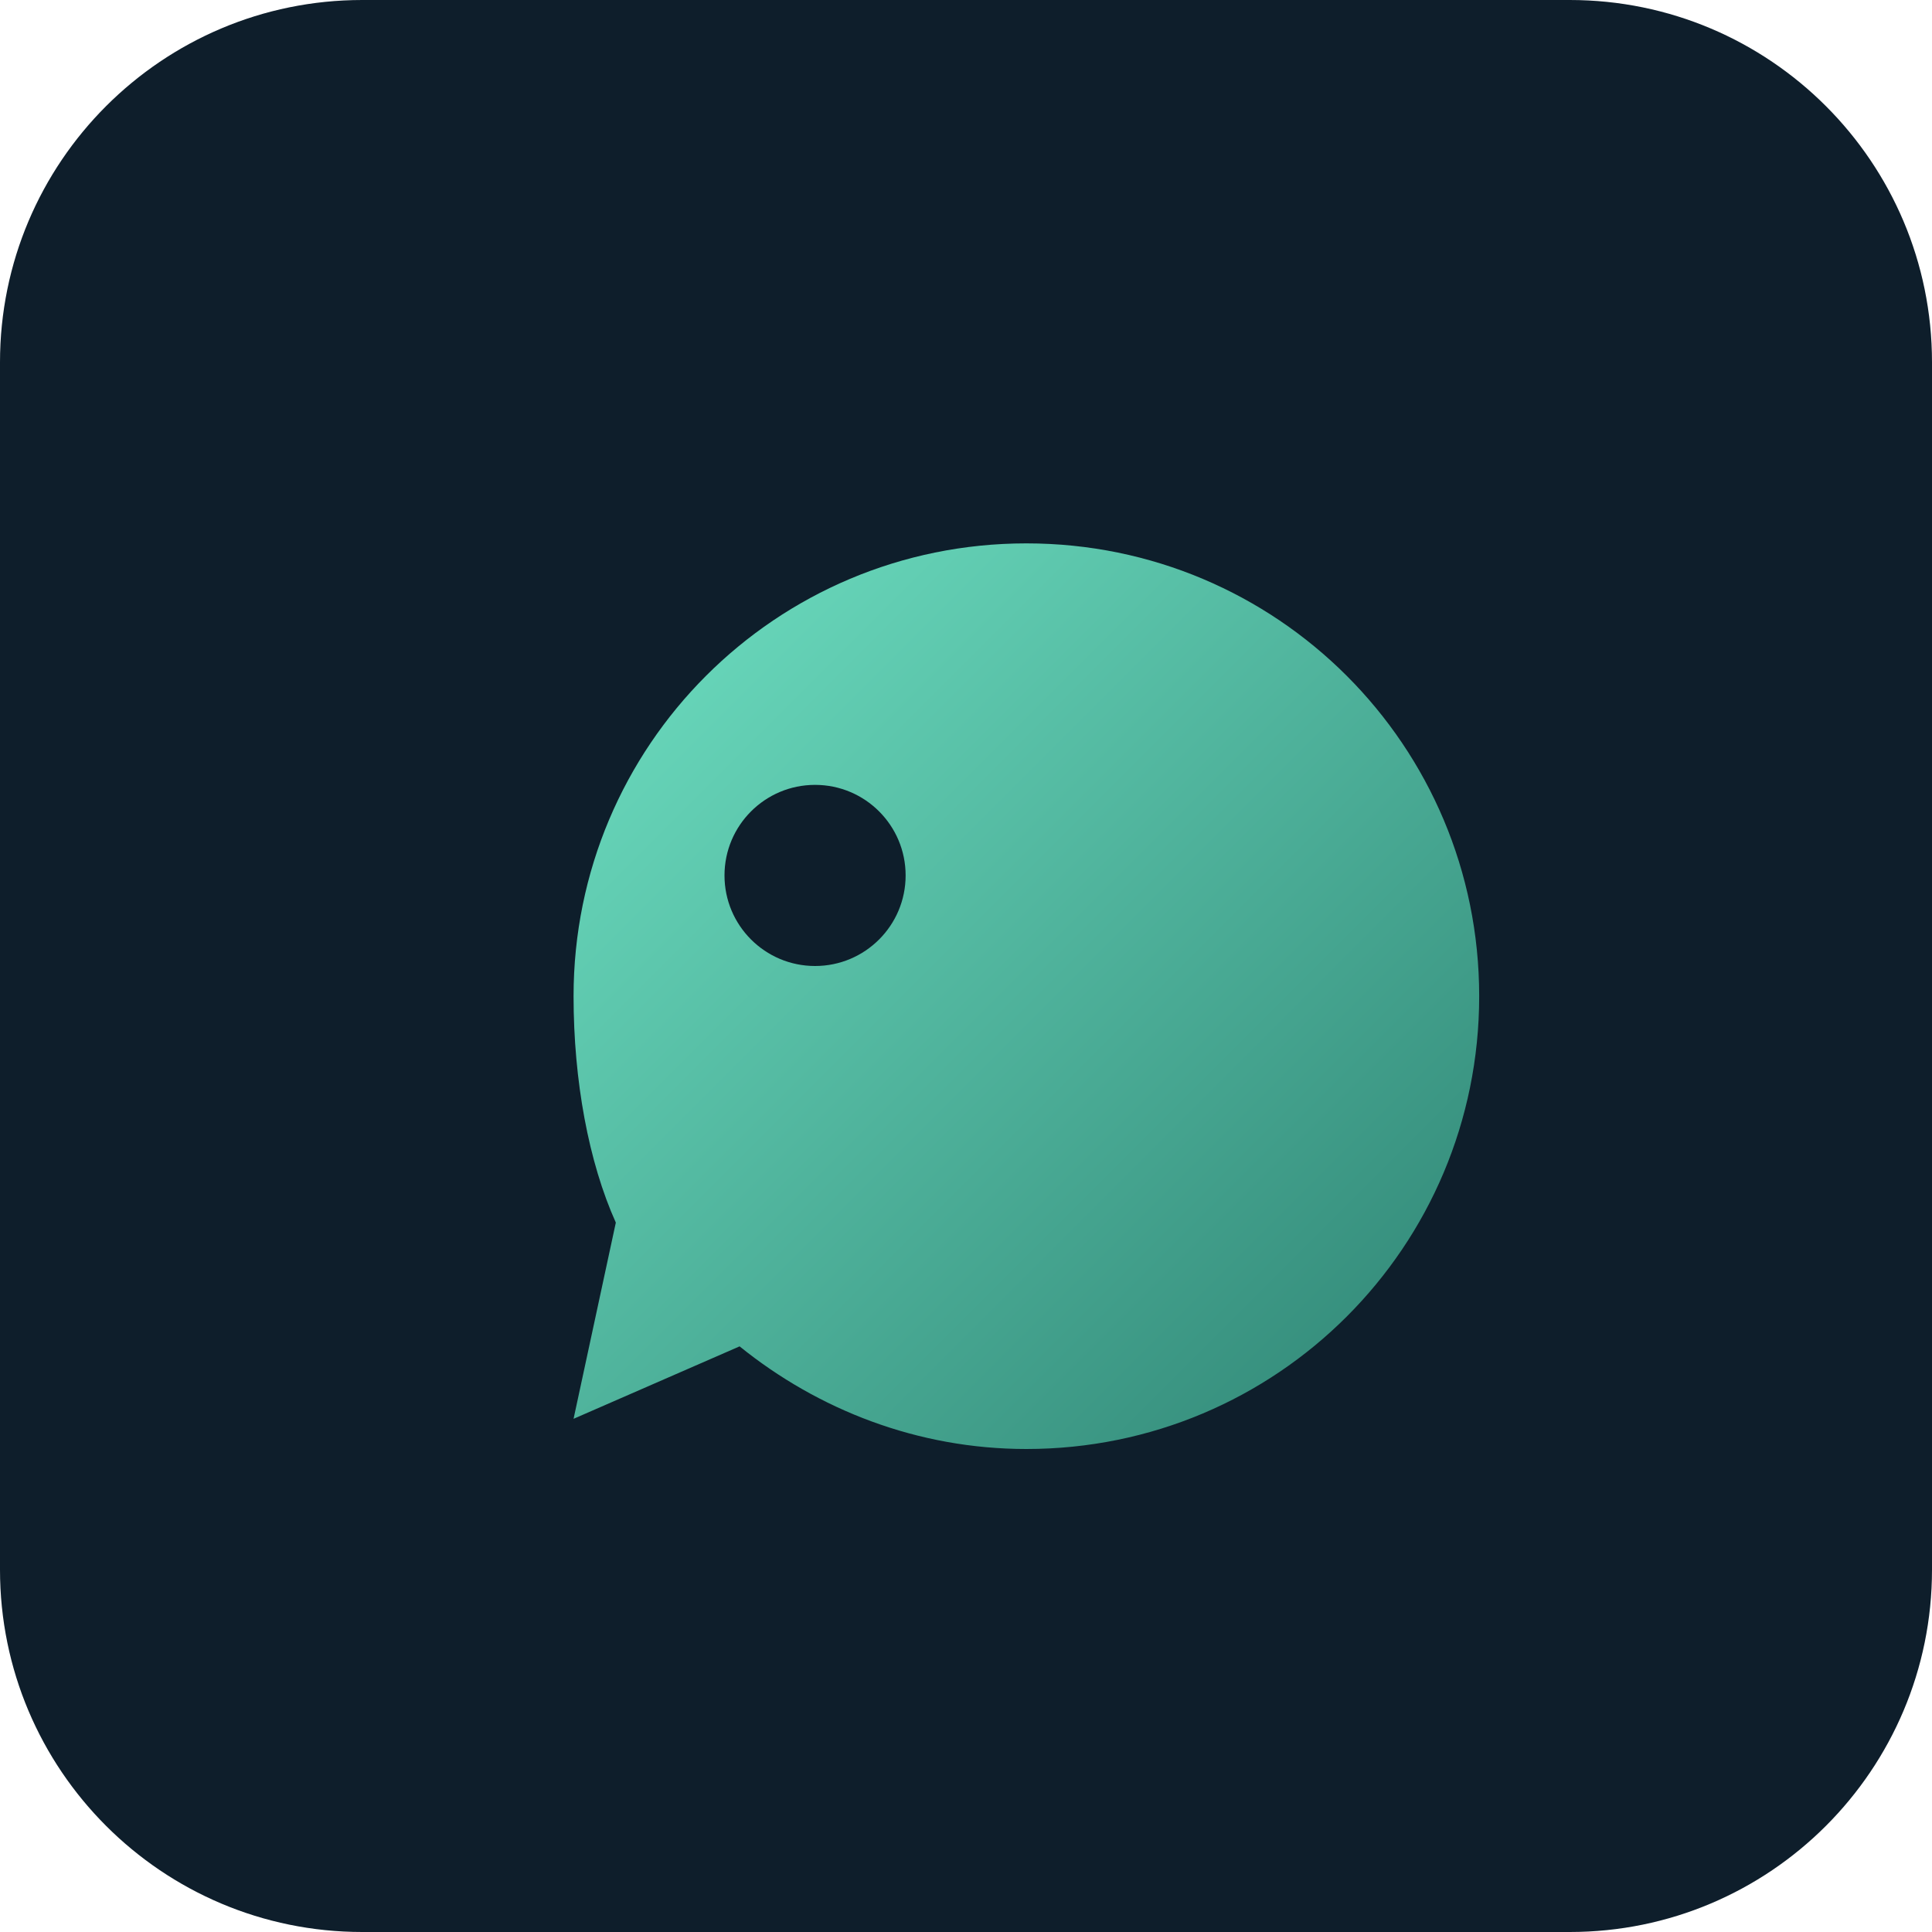
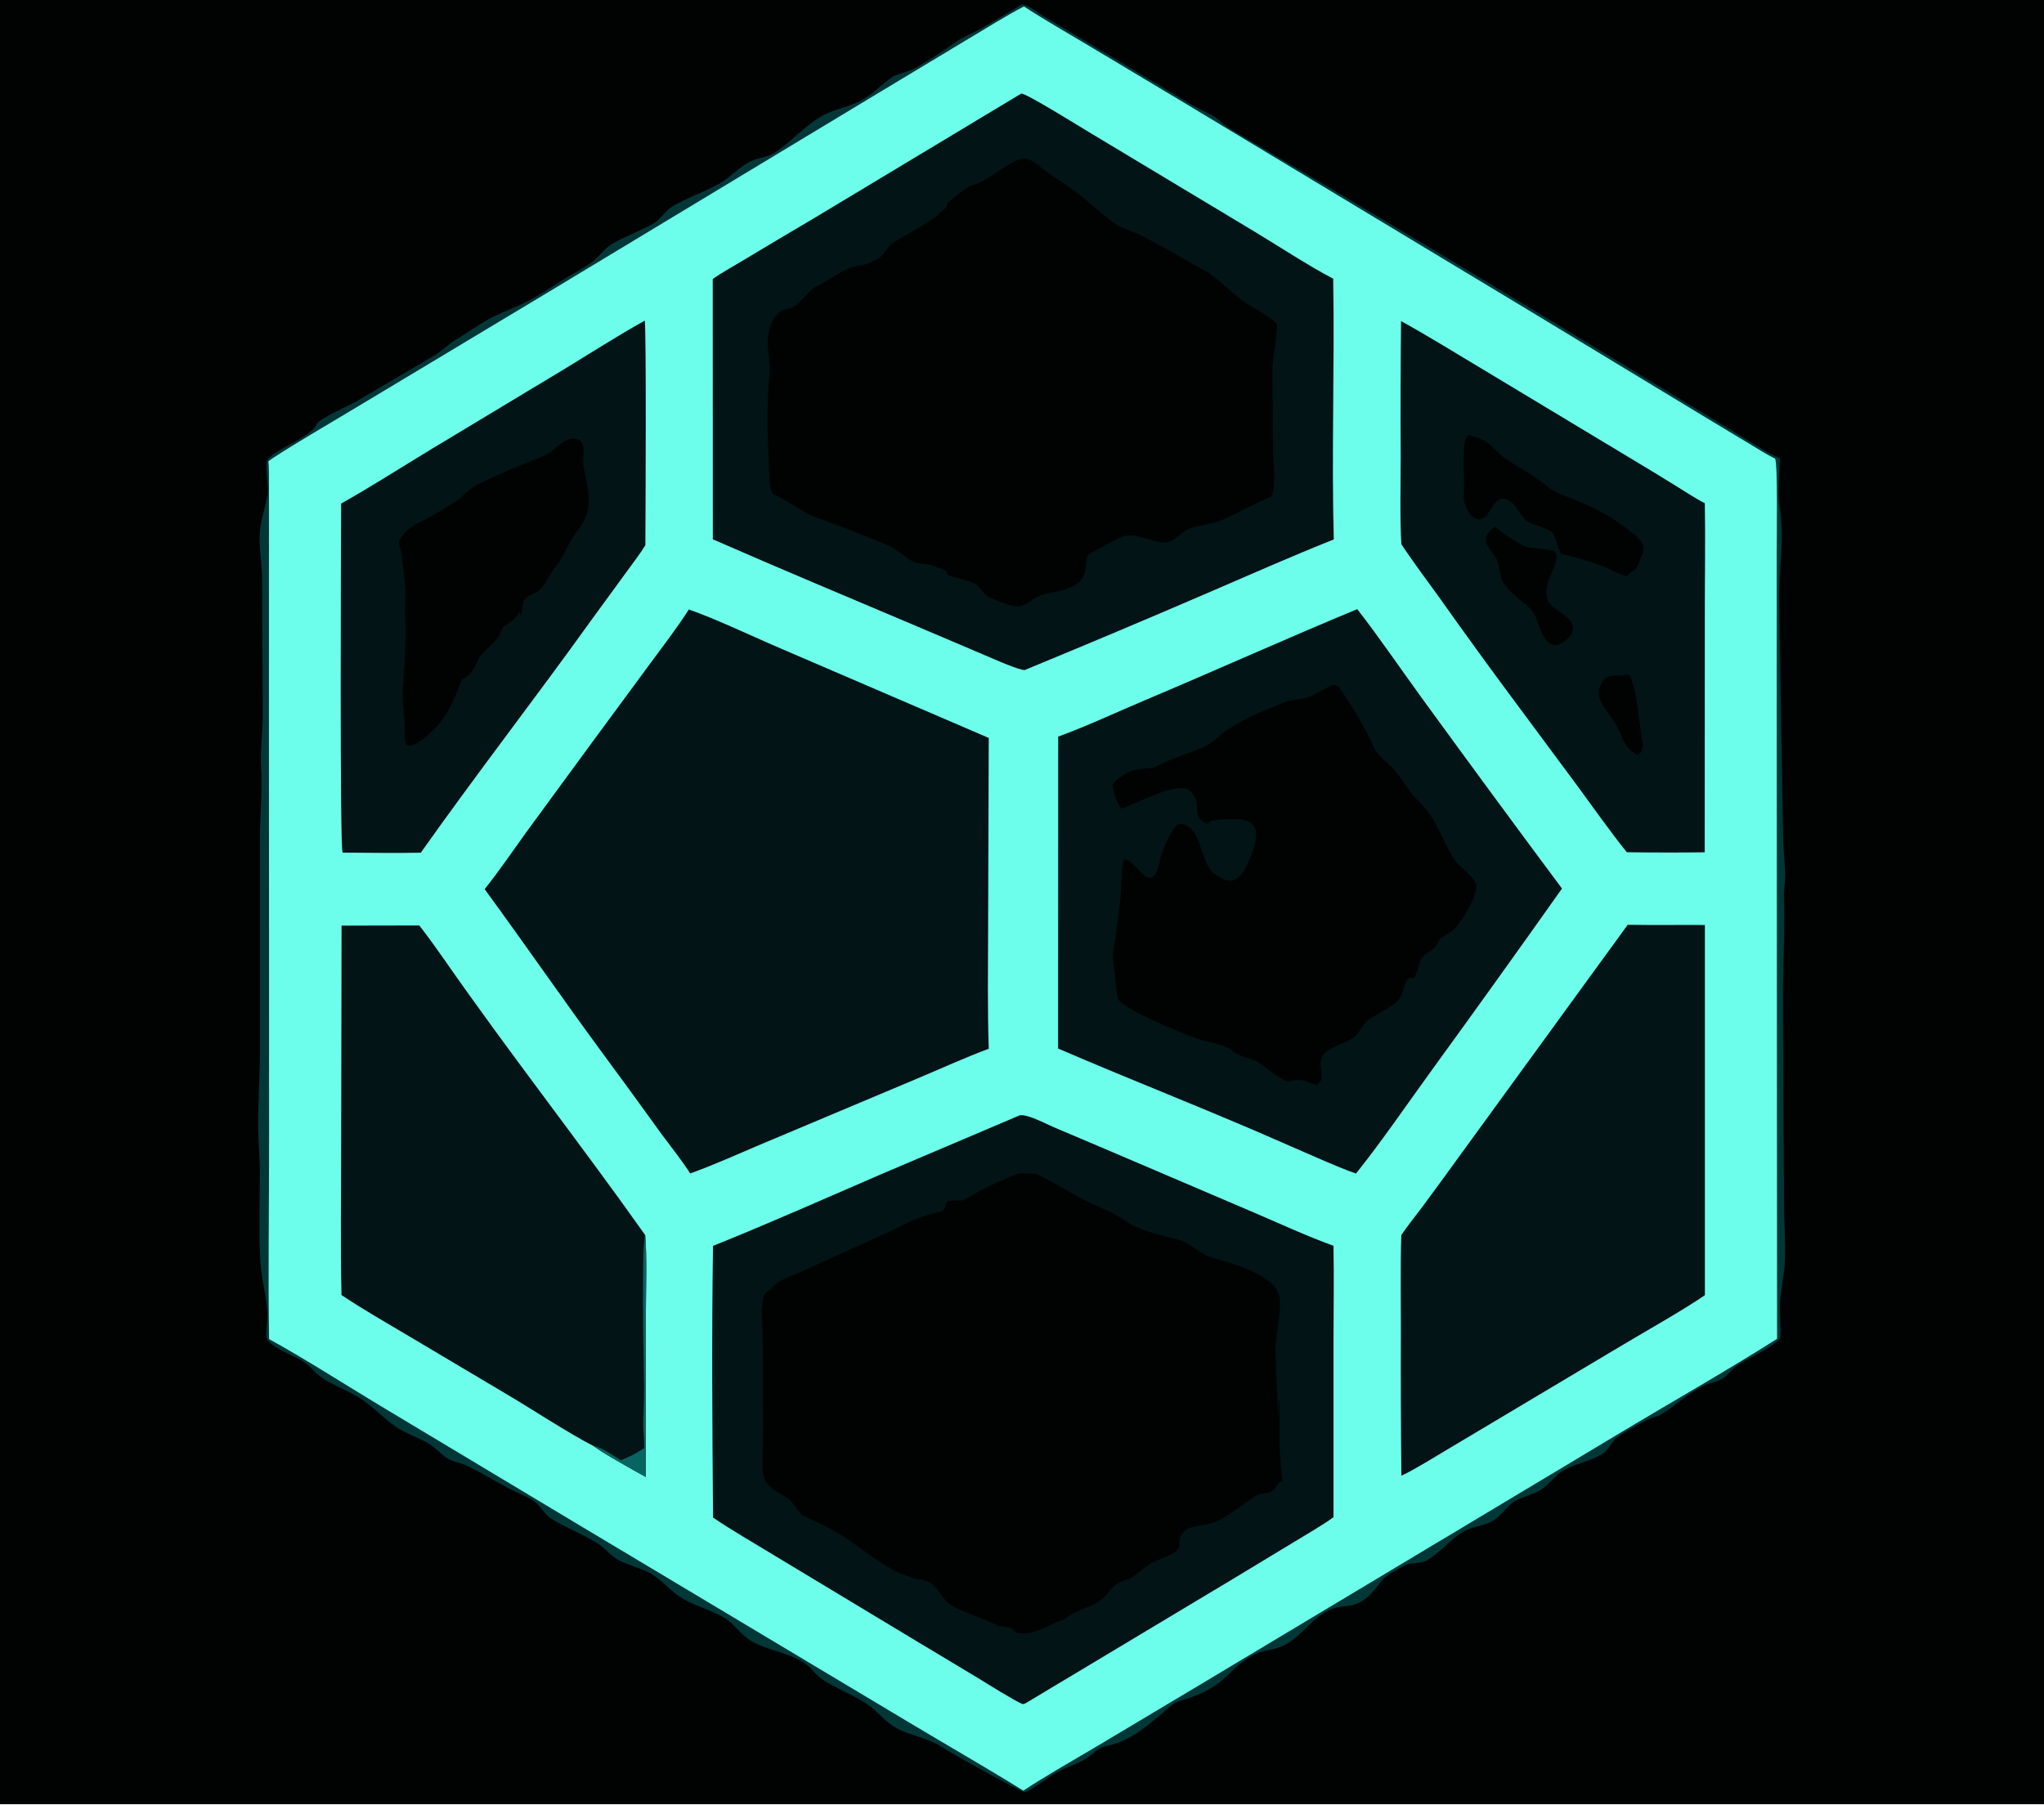
- <svg xmlns="http://www.w3.org/2000/svg" viewBox="0 0 64 64">
-   <defs>
-     <linearGradient id="shell" x1="0" x2="1" y1="0" y2="1">
-       <stop offset="0%" stop-color="#6fe1c3" />
-       <stop offset="100%" stop-color="#2e8373" />
-     </linearGradient>
-   </defs>
-   <rect width="64" height="64" rx="12" fill="#0e1e2b" />
-   <path d="M19 33c0-8.3 6.7-15 15-15s15 6.7 15 15-6.7 15-15 15c-3.6 0-6.9-1.3-9.5-3.4L19 47l1.4-6.5C19.5 38.5 19 35.8 19 33z" fill="url(#shell)" />
-   <circle cx="27" cy="29" r="3" fill="#0e1e2b" />
+ <svg xmlns="http://www.w3.org/2000/svg" width="512" height="452" viewBox="0 0 512 452">
+   <path fill="#010303" transform="scale(0.470588 0.470833)" d="M0 0L1088 0L1088 960L0 960L0 0Z" />
+   <path fill="#023737" transform="scale(0.470588 0.470833)" d="M142.156 245.509C142.934 240.132 165.552 233.165 168.68 225.554C169.842 222.727 185.28 216.13 189.589 213.609L231.713 188.874C235.243 186.787 239.15 182.798 242.201 181.022C248.267 177.327 254.245 173.213 260.36 169.632C264.932 167.328 269.87 165.193 274.588 163.22C282.99 159.707 290.144 154.924 297.752 150.074C303.557 146.374 310.143 143.155 315.684 139.021C318.979 136.562 321.736 132.15 325.474 130.008C332.988 125.501 341.411 122.729 348.862 118.293C350.853 117.107 355.057 111.544 357.498 110.078C365.371 105.349 374.372 102.369 382.303 98.052C387.972 94.967 393.462 88.877 399.502 85.877C404.244 83.521 407.91 84.121 412.615 81.049C421.41 75.306 427.499 67.693 436.694 62.224C444.249 57.731 450.585 57.572 458.157 53.551C464.989 49.923 469.255 44.718 475.351 40.755C477.597 39.295 483.637 38.281 487.427 36.106C495.683 31.366 502.325 26.893 510.037 21.463C511.75 20.256 519.429 16.744 521.992 15.285C529.404 11.064 536.537 6.829 543.845 2.407C547.024 2.373 552.416 6.751 555.545 8.635L585.746 26.622L633.867 55.472C637.977 57.885 642.407 59.84 646.481 62.161C648.815 63.491 651.242 66.472 653.948 68.045C731.157 113.592 808.02 159.721 884.532 206.429L925.605 231.366C931.972 235.219 940.729 241.112 947.486 243.905C947.214 249.369 946.109 263.319 947.019 268.329C950.275 286.25 946.803 301.805 947.008 319.506L949.107 443.953C949.271 450.676 949.784 457.291 950.196 463.994C950.452 468.168 949.412 473.101 949.554 477.342C950.201 496.669 948.881 516.322 949.078 535.565L949.605 640.404C949.563 650.182 950.52 660.199 950.146 669.926C949.831 678.106 947.88 686.187 947.402 694.27C947.168 698.239 948.325 708.746 947.51 711.71C947.324 712.387 946.626 713.114 946.118 713.555C939.971 718.891 931.756 721.868 925.013 726.303C921.969 728.306 919.852 731.808 916.77 733.564C914.735 734.724 912.19 735.493 909.947 736.131C900.065 738.941 887.282 752.551 881.292 753.788C877.365 754.599 862.837 762.751 859.895 765.644C857.547 767.952 855.546 771.95 852.839 773.638C846.375 777.67 838.133 778.773 831.668 782.74C827.262 785.443 824.416 790.143 819.967 792.839C815.304 795.663 808.736 796.714 804.646 799.945C801.195 802.671 798.554 806.847 794.79 809.078C789.837 812.014 783.335 812.264 778.586 815.166C771.743 819.345 766.67 826.072 759.573 830.2C755.694 832.456 751.275 830.941 747.499 833.086C744.316 834.895 739.977 836.801 737.303 839.313C732.736 843.602 730.932 848.135 725.257 851.775C719.425 855.515 713.481 853.951 707.783 856.587C705.745 857.529 703.755 858.778 701.972 860.139C695.353 865.193 690.184 872.614 682.381 875.997C676.297 878.634 672.662 877.323 665.607 881.488C659.59 885.04 655.922 889.144 650.828 893.724C644.96 899 635.493 903.147 627.811 905.052C624.743 905.812 621.98 908.821 619.589 910.841C610.263 918.717 600.92 926.793 588.55 929.134C583.854 930.023 580.588 934.768 576.313 936.858C571.359 939.28 566.073 940.982 561.254 943.733C558.172 945.493 548.198 953.349 545.443 953.56C543.5 953.709 505.576 932.427 501.225 929.485C494.281 924.789 484.642 923.576 477.218 919.537C471.216 916.272 467.478 910.89 462.051 907.111C454.449 901.819 445.376 898.64 437.575 893.487C433.946 891.09 431.597 886.913 427.92 884.667C418.338 878.815 408.167 878.131 399.797 873.083C394.37 869.809 390.741 863.916 385.52 860.807C378.687 856.738 370.825 854.727 363.818 850.807C357.265 847.141 352.737 840.973 346.491 837.332C341.177 834.235 334.816 833.077 329.348 830.144C325.095 827.863 322.184 823.817 318.146 821.263C310.215 816.249 301.396 813.055 293.52 808.104C289.386 805.505 287.403 800.529 283.284 798.081C279.385 795.763 274.903 794.134 270.863 791.987C263.262 787.947 255.742 783.259 247.962 779.633C244.87 778.192 241.143 777.851 238.265 776.028C234.548 773.672 231.638 770.075 227.821 767.881C222.249 764.679 215.569 762.619 210.338 758.914C203.707 754.216 197.939 747.842 191.058 743.577C183.694 739.013 173.134 735.757 167.177 729.569C165.739 728.076 164.223 726.336 162.509 725.167C157.19 721.538 146.47 718.037 142.605 713.252C141.724 712.16 141.722 710.829 141.745 709.474C141.812 705.511 142.615 701.349 142.289 697.409C141.543 688.394 139.023 679.519 138.533 670.499C137.672 654.623 138.374 638.37 138.337 622.461C138.322 615.922 137.612 609.401 137.478 602.864C137.18 588.226 138.333 573.75 138.375 559.159L138.347 447.456C138.37 434.077 139.741 421.2 138.965 407.555C138.481 399.044 139.933 388.698 139.867 379.902L139.514 307.604C139.388 296.631 136.582 286.813 139.592 275.552C140.579 271.857 141.34 267.646 142.385 263.806C143.263 260.583 140.958 248.11 142.156 245.509Z" />
+   <path fill="#6DFDEB" transform="scale(0.470588 0.470833)" d="M545.02 3.431C555.787 10.446 568.109 17.507 579.209 24.114L632.443 55.953L812.026 164.09L907.366 221.804L931.125 236.088C934.633 238.205 941.265 242.449 944.844 243.961C946.363 246.366 945.724 288.078 945.722 294.088L945.73 381.46L945.928 712.358C918.898 729.525 888.092 746.952 860.35 763.658L639.948 895.708L581.615 930.519C569.628 937.615 556.213 945.146 544.733 952.796C524.469 940.218 502.839 927.884 482.248 915.509L306.747 810.556L201.986 747.738C183.708 736.726 161.719 722.649 143.229 712.519C142.635 677.754 143.289 641.202 143.232 606.209L143.161 375.387L143.17 282.792L143.166 258.489C143.162 255.788 143.256 247.849 142.835 245.529C145.3 242.997 179.515 222.858 184.976 219.589L291.769 155.505L462.208 52.699L515.363 20.721C524.725 15.131 535.529 8.387 545.02 3.431Z" />
+   <path fill="#021415" transform="scale(0.470588 0.470833)" d="M542.839 593.436C547.13 592.83 556.264 597.784 560.492 599.594L588.266 611.374L665.798 644.475C679.493 650.298 696.067 657.979 709.79 662.855C710.142 679.344 709.812 696.897 709.794 713.467L709.799 807.289C703.925 811.547 696.054 816.071 689.742 819.913L654.858 840.995L545.693 906.419L544.339 906.768C539.558 904.709 525.254 895.734 520.471 892.808L485.297 871.692L412.069 827.575C401.827 821.309 389.275 814.125 379.558 807.494C379.169 760.311 378.793 709.94 379.543 662.92C409.223 651.021 440.384 637.17 469.842 624.444L542.839 593.436Z" />
+   <path fill="#010303" transform="scale(0.470588 0.470833)" d="M542.451 624.347C542.92 624.469 550.59 624.116 552.5 625.026C560.306 628.747 568.275 633.861 575.916 637.873C584.984 642.633 592.452 644.741 600.909 650.806C604.673 653.505 614.773 656.438 619.729 657.76C622.615 658.53 625.347 658.834 628.468 660.003C633.77 661.989 640.092 667.601 644.665 668.984C656.243 672.487 667.392 675.107 677.05 683.024C678.946 684.577 681.005 688.733 681.224 691.111C682.008 699.584 678.749 710.953 678.972 719.309C679.276 730.693 679.87 742.73 680.422 754.068C681.082 753.612 680.064 746.888 680.76 744.948C681.341 746.315 680.989 758.967 680.977 761.703C680.936 770.947 681.634 779.057 682.595 788.187L680.569 789.07C676.483 796.738 673.603 792.95 668.206 796.108C661.562 800.354 654.094 806.797 646.953 809.749C638.903 813.362 627.544 809.834 627.783 822.199C627.874 826.887 616.201 829.604 612.528 831.884C610.46 833.168 601.875 840.055 600.812 840.288C591.485 842.331 592.17 846.539 585.501 851.692C580.991 855.099 573.692 856.539 568.967 859.83C567.972 860.524 566.988 861.235 566.017 861.963C559.993 863.069 552.13 870.137 542.597 869.025C540.226 868.749 540.59 867.82 538.272 866.28C537.424 865.717 532.174 865.458 531.537 865.196C525.327 861.701 509.935 857.05 504.865 853.1C500.299 849.543 498.881 840.633 487.873 840.238C486.864 840.202 477.85 836.629 476.324 835.816C466.331 830.497 457.502 823.034 448.035 816.945C441.389 812.659 434.321 809.844 427.35 806.366C425.669 805.527 421.815 798.941 420.093 797.8C411.208 791.909 405.18 790.868 405.935 778.698C405.982 772.665 406.207 765.112 406.19 758.893L406.033 713.041C406.06 705.857 404.931 698.739 406.041 691.59C406.696 687.37 408.68 687.592 411.233 684.839C415.396 680.351 421.189 679.196 426.5 676.683C432.091 674.037 437.726 671.545 443.333 668.958L472.414 655.81C482.153 651.294 489.535 646.913 500.399 644.756C503.169 644.206 503.036 641.672 504.181 639.301C506.899 638.156 511.908 639.148 512.96 638.526C522.491 632.895 532 628.181 542.451 624.347Z" />
+   <path fill="#021415" transform="scale(0.470588 0.470833)" d="M543.607 49.783C546.336 49.643 574.587 67.301 579.332 70.115L667.583 123.134C680.387 130.827 696.629 141.545 709.645 148.276C710.445 194.083 708.731 241.405 709.957 287.046C687.898 295.754 664.643 306.135 642.729 315.533C610.417 329.458 577.992 343.117 545.457 356.51C542.395 356.663 528.337 350.359 524.394 348.709L487.035 332.821C451.302 317.701 414.933 302.514 379.436 286.963L379.389 148.461C383.816 145.268 391.826 140.808 396.812 137.811C408.761 130.612 420.751 123.48 432.78 116.417L543.607 49.783Z" />
+   <path fill="#010303" transform="scale(0.470588 0.470833)" d="M544.307 84.387C548.468 83.736 553.535 88.827 557.032 91.375C561.821 94.865 566.891 97.903 571.633 101.304C579.369 106.85 586.292 114.155 594.285 119.531C596.426 120.977 602.679 123.125 605.658 124.54C618.577 130.672 630.053 137.955 642.557 144.733C647.327 147.319 656.468 156.606 661.532 160.098C666.472 163.505 676.173 168.272 679.729 172.396C679.729 181.591 677.193 189.385 677.321 198.546L677.65 241.415C677.688 244.899 679.737 262.909 676.098 264.406C666.89 268.194 658.422 273.395 649.274 277.149C644.607 279.063 637.6 279.52 632.759 281.394C629.082 282.906 625.369 288.026 621.305 288.473C614.403 289.496 604.955 283.083 598.101 285.385C592.886 287.137 585.888 291.831 580.72 294.222C577.271 295.817 578.505 301.596 577.458 304.708C573.688 315.912 559.097 313.809 552.275 317.586L550.649 318.485L549.855 318.941C548.481 320.255 546.804 320.911 545.007 321.909C540.194 324.58 530.802 319.274 525.913 317.608C524.869 317.253 520.761 311.489 518.85 310.531C514.086 308.144 509.069 307.803 504.255 305.804C503.542 301.906 500.748 303.206 497.484 301.327C494.416 299.56 489.348 300.503 486.21 298.919C481.694 296.639 477.815 292.485 473.145 290.446C459.086 284.266 445.165 279.244 430.799 273.923C429.723 273.524 413.965 263.32 412.062 263.125C409.122 262.822 409.44 248.115 409.174 243.883C408.479 229.786 408.06 214.681 409.521 200.646C410.319 192.976 408.825 189.066 408.616 182.819C408.39 176.047 411.413 165.226 419.226 164.348C424.03 163.809 428.618 157.285 431.831 154.208C433.15 152.916 435.684 151.857 437.315 150.953C444.528 146.956 450.56 141.959 459.046 141.059C461.128 140.822 466.282 138.303 468.161 137.128C470.27 135.809 472.851 130.921 474.996 129.286C482.296 125.392 489.082 121.031 496.158 116.765C498.786 115.158 500.737 112.596 503.372 110.688L503.892 110.318L504.113 108.191C505.909 106.522 515.111 99.163 516.958 98.757C526.148 96.739 536.486 85.821 544.307 84.387Z" />
+   <path fill="#021415" transform="scale(0.470588 0.470833)" d="M722.436 324.119C732.978 337.503 745.825 356.281 756.108 370.425C781.022 404.69 806.131 438.812 831.432 472.791C808.731 504.872 785.825 536.807 762.717 568.595C750.024 586.068 735.239 607.663 721.777 624.437C711.498 620.85 696.319 613.866 686.007 609.472C645.9 591.69 603.71 575.37 563.199 557.91L563.267 391.928C577.348 386.885 594.759 378.781 608.853 372.837C646.767 356.849 684.424 339.881 722.436 324.119Z" />
+   <path fill="#010303" transform="scale(0.470588 0.470833)" d="M709.985 364.251C710.59 364.506 712.274 364.945 712.652 365.499C720.125 376.454 726.806 387.09 732.063 399.314C735.107 403.518 739.948 406.834 743.176 410.84C745.943 414.275 748.266 418.201 751.071 421.766C754.047 425.549 757.944 428.982 760.625 432.692C766.204 440.411 769.126 450.002 774.563 457.842C776.73 460.991 785.882 467.813 785.909 471.119C785.962 477.802 778.39 489.799 773.846 494.707C772.991 495.554 766.446 499.216 766.23 499.824C764.194 505.54 760.749 505.781 757.239 509.006C755.474 510.628 754.739 518.086 752.735 520.098C752.177 520.176 749.553 520.584 749.416 520.772C747.408 523.529 746.667 529.768 744.173 532.298C739.899 536.631 732.867 539.436 728.015 542.923C726.014 544.362 722.721 550.826 720.287 552.298C716.135 554.809 709.911 556.627 706.171 559.461C700.876 563.473 703.837 568.476 703.417 573.698C703.288 575.31 702.218 576.254 700.996 577.25C694.342 575.991 695.154 573.419 686.046 575.352C683.212 575.954 672.665 566.967 669.977 565.342C665.963 562.915 658.867 562.313 655.446 558.508C648.037 554.363 641.428 554.719 633.088 551.179C623.275 547.013 603.056 539.27 595.476 532.198C594.269 531.072 593.348 515.678 592.615 512.223C592.657 510.9 592.206 508.343 592.31 507.657C592.813 504.355 593.499 500.886 593.901 497.563C594.947 488.903 596.462 480.355 596.784 471.639C596.889 468.794 597.122 459.359 598.427 457.335C604.332 456.387 613.145 479.339 617.499 457.681C618.328 453.557 624.265 437.471 628.764 438.33C639.847 440.446 638.559 457.164 645.344 464.041C657.435 473.995 661.645 465.885 665.861 455.329C673.991 434.971 663.354 434.455 644.552 436.682C643.549 437.692 643.8 437.551 642.617 438.285C635.628 435.347 638 431.869 636.71 425.727C636.281 423.689 633.165 419.818 631.439 419.548C621.738 418.028 605.743 427.155 597.185 430.307C595.107 429.269 591.563 418.509 592.272 417.39C593.967 414.714 599.534 411.148 602.66 410.105C605.982 408.995 611.044 408.864 614.572 408.404C622.426 403.679 633.704 400.785 641.504 397.159C645.395 395.35 649.489 390.679 653.729 388.058C663.2 381.778 673.397 377.743 683.922 373.608C688.066 371.98 690.864 372.523 694.624 371.532C699.561 370.232 704.711 366.149 709.985 364.251Z" />
+   <path fill="#021415" transform="scale(0.470588 0.470833)" d="M366.64 324.316C380.29 328.941 402.168 339.366 416.171 345.309L526.31 392.655L525.964 493.584C525.94 514.542 525.569 537.156 526.319 558.023C514.33 562.429 499.837 569.038 487.8 574.072L403.933 609.348C392.276 614.316 379.171 620.177 367.363 624.382C364.191 619.046 355.76 608.391 351.831 603.023C341.866 589.176 331.816 575.39 321.681 561.667C300.137 532.481 279.424 502.377 257.979 473.122C265.316 463.968 273.729 451.647 280.69 442.042L315.634 394.384L346.927 351.921C353.421 343.117 360.832 333.489 366.64 324.316Z" />
+   <path fill="#021415" transform="scale(0.470588 0.470833)" d="M181.806 492.52L223.219 492.438C227.732 498.262 232.73 505.193 236.978 511.29C271.316 560.575 308.777 608.255 343.428 657.178C344.446 667.086 343.779 690.078 343.775 700.735L343.775 785.912C337.804 782.556 321.223 773.463 316.086 769.51C302.581 762.597 283.325 749.851 269.541 741.765L217.566 710.894C206.111 704.081 192.736 696.459 181.779 689.08C181.144 662.612 181.595 634.369 181.604 607.781L181.806 492.52Z" />
+   <path fill="#086460" transform="scale(0.470588 0.470833)" d="M343.428 657.178C344.446 667.086 343.779 690.078 343.775 700.735L343.775 785.912C337.804 782.556 321.223 773.463 316.086 769.51C319.423 769.587 327.238 775.018 330.477 777.022C334.967 775.145 338.923 773.256 342.927 770.493C342.93 766.403 342.471 762.273 342.426 758.165C342.359 751.951 342.86 745.741 342.823 739.527C342.758 728.536 341.288 662.26 343.428 657.178Z" />
+   <path fill="#021415" transform="scale(0.470588 0.470833)" d="M866.413 492.065C879.914 492.315 893.907 492.094 907.489 492.181L907.495 689.153C895.436 697.419 876.408 708.048 863.289 715.897L771.625 770.529C764.474 774.738 753.145 781.872 745.95 785.22C745.669 759.159 745.58 733.096 745.681 707.034C745.684 690.835 745.381 673.315 745.903 657.218C748.505 653.144 754.206 646.046 757.26 641.943C764.287 632.455 771.252 622.921 778.156 613.344L866.413 492.065Z" />
+   <path fill="#021415" transform="scale(0.470588 0.470833)" d="M343.167 170.62C344.105 172.73 343.611 278.916 343.526 290.072C341.264 293.901 336.862 299.655 334.159 303.385L314.472 330.353C284.806 371.685 253.347 412.187 223.995 453.706C210.375 453.984 196.051 453.723 182.38 453.672C180.8 452.008 181.471 286.273 181.588 267.943C196.806 259.429 213.859 248.521 228.981 239.366L300.877 196.09C314.384 187.872 329.452 178.215 343.167 170.62Z" />
+   <path fill="#010303" transform="scale(0.470588 0.470833)" d="M303.874 233.417C313.799 232.576 309.598 242.851 310.559 247.885C313.657 264.112 316.737 270.953 305.604 284.821C303.025 288.033 299.044 298.703 294.72 302.773C292.593 305.702 289.183 313.461 286.069 314.809C275.412 319.421 279.489 321.046 277.09 327.986L276.709 325.555C275.693 326.948 273.975 329.381 272.612 330.332C268.063 333.505 267.82 332.702 265.885 337.87C264.813 340.735 256.467 347.475 255.246 349.681C252.109 355.35 252.395 358.045 245.866 361.597C242.872 369.203 239.688 377.858 234.416 384.243C232.233 387.202 219.934 399.753 216.089 395.986C215.161 393.15 215.373 388.236 215.281 385.052C215.239 379.557 214.068 373.353 214.366 367.903C215.13 353.925 216.53 340.23 215.608 326.202C215.345 322.2 216.117 317.644 215.775 313.552C215.256 307.35 214.45 301.141 213.725 294.956C213.394 291.831 212.067 290.442 212.481 287.483C217.507 279.922 220.844 279.4 228.649 275.137C233.165 272.624 237.606 269.978 241.966 267.203C246.605 264.297 249.385 260.194 254.14 257.854C265.896 252.068 277.861 247.216 289.96 242.331C294.731 240.404 297.443 235.282 303.874 233.417Z" />
+   <path fill="#021415" transform="scale(0.470588 0.470833)" d="M745.781 170.851C758.57 177.874 772.839 186.694 785.505 194.25L866.848 243.208C875.31 248.261 883.731 253.383 892.11 258.572C896.637 261.362 902.822 265.453 907.454 267.753C907.801 287.03 907.432 307.149 907.455 326.501L907.381 453.502C893.567 453.677 879.751 453.663 865.937 453.461C857.577 443.159 847.947 429.464 839.895 418.535L805.175 371.735C791.992 354.002 779.013 336.118 766.239 318.088C759.561 308.799 752.173 299.034 745.939 289.578C745.069 275.796 745.575 256.907 745.566 242.726C745.428 218.768 745.499 194.808 745.781 170.851Z" />
+   <path fill="#010303" transform="scale(0.470588 0.470833)" d="M781.324 231.484C783.977 231.873 787.286 233.069 789.692 234.282C793.842 236.391 796.997 240.922 800.554 243.463C807.664 248.543 816.357 252.688 823.053 258.409C825.876 261.084 830.616 262.866 834.304 264.328C845.408 268.731 855.342 273.123 864.883 280.496C868.117 282.994 872.154 285.568 874.233 289.277C876.093 292.597 873.148 296.524 872.273 299.668C871.298 304.157 868.213 303.22 866.321 306.497C864.705 306.502 862.135 305.178 860.419 304.634C851.36 299.943 841.016 297.052 831.138 294.715C830.078 294.464 827.634 284.556 826.278 283.414C822.292 280.058 816.491 279.907 812.319 276.935C808.117 273.285 806.496 265.771 799.549 265.203C795.625 266.317 794.677 269.61 792.416 272.708C785.579 282.985 778.144 268.979 779.076 262.533C780.064 255.694 777.251 236.006 781.324 231.484Z" />
+   <path fill="#010303" transform="scale(0.470588 0.470833)" d="M795.769 280.271C797.417 282.039 810.279 290.802 813.181 291.184C816.56 291.628 824.752 292.217 827.848 293.476C830.792 298.402 823.195 307.506 823.165 314.689C822.277 322.977 830.935 324.58 835.47 329.904C838.483 333.441 837.531 337.471 833.855 340.321C832.15 341.553 829.528 343.67 827.382 343.257C819.858 341.812 819.235 329.512 815.677 325.213C811.396 320.04 803.292 315.757 799.838 309.315C798.34 306.868 797.934 299.279 796.537 297.207C792.221 290.807 786.808 286.774 795.769 280.271Z" />
+   <path fill="#010303" transform="scale(0.470588 0.470833)" d="M866.002 358.925L867.13 359.24C871.259 364.395 872.615 387.518 874.329 395.027C874.716 396.72 874.031 401.36 871.544 401.807C869.597 400.783 866.007 397.791 865.078 395.706C864.631 394.703 864.885 394.923 864.062 394.156C862.85 390.612 861.234 387.22 859.247 384.045C854.906 377.078 847.462 371.141 853.109 362.434C855.809 358.27 860.609 359.899 865.229 359.07L866.002 358.925Z" />
</svg>
